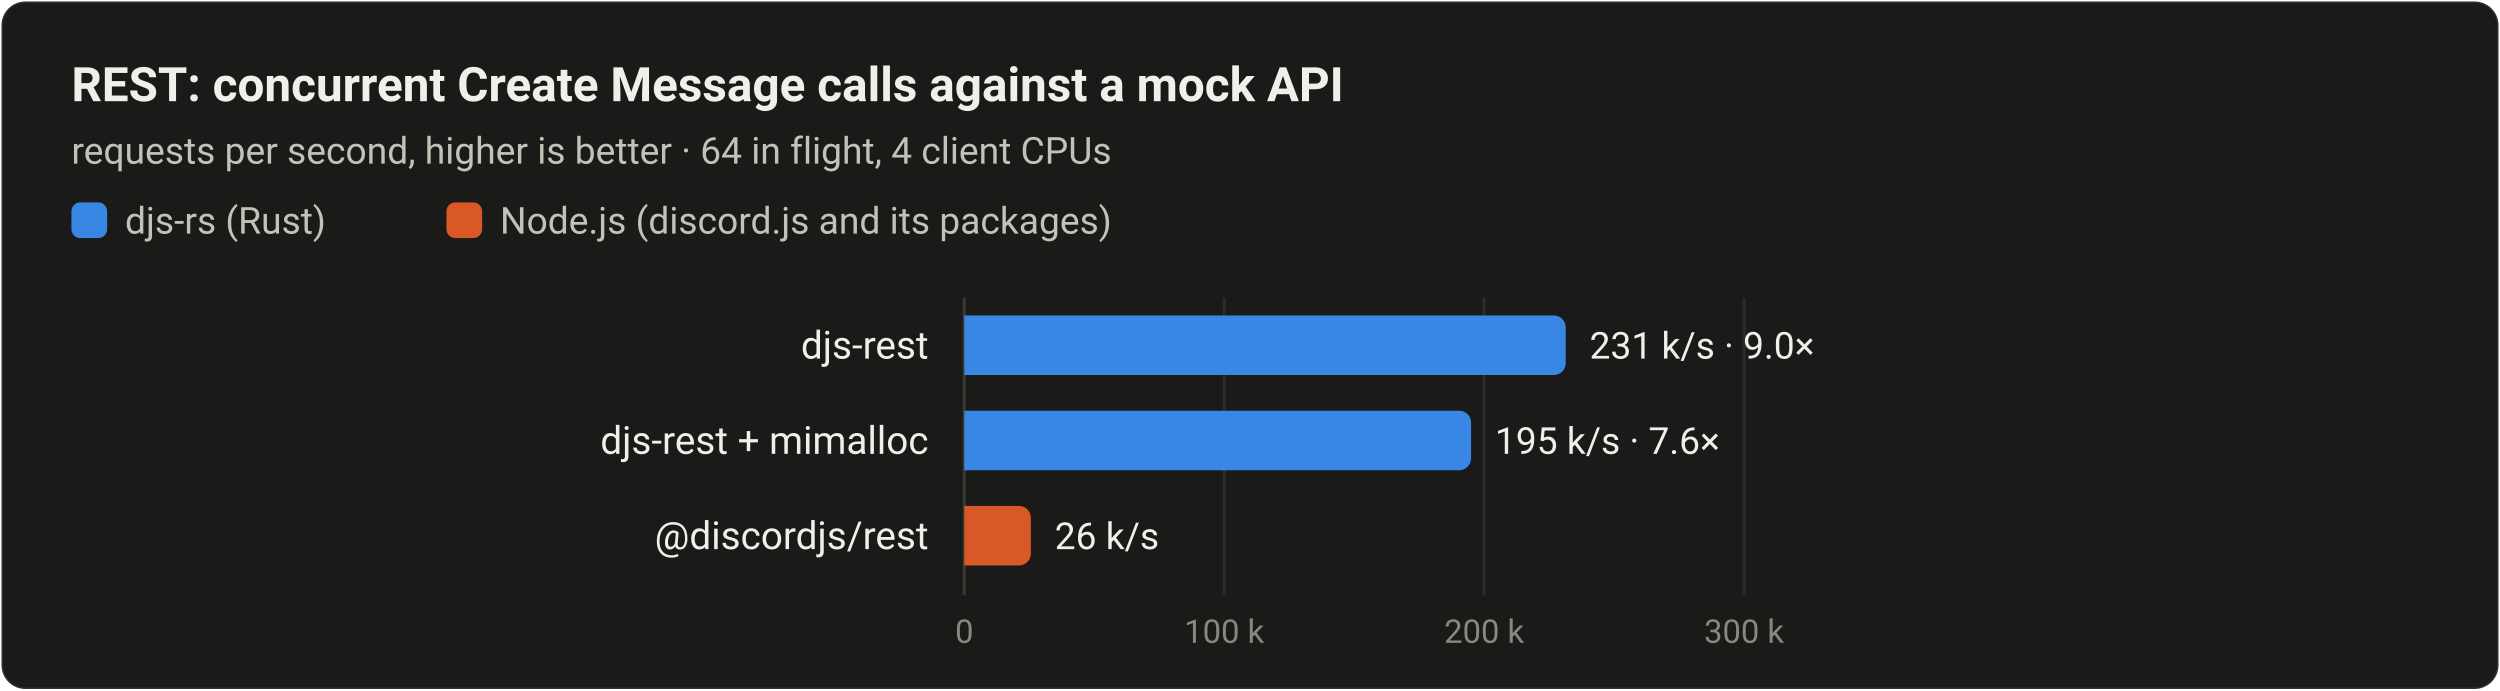
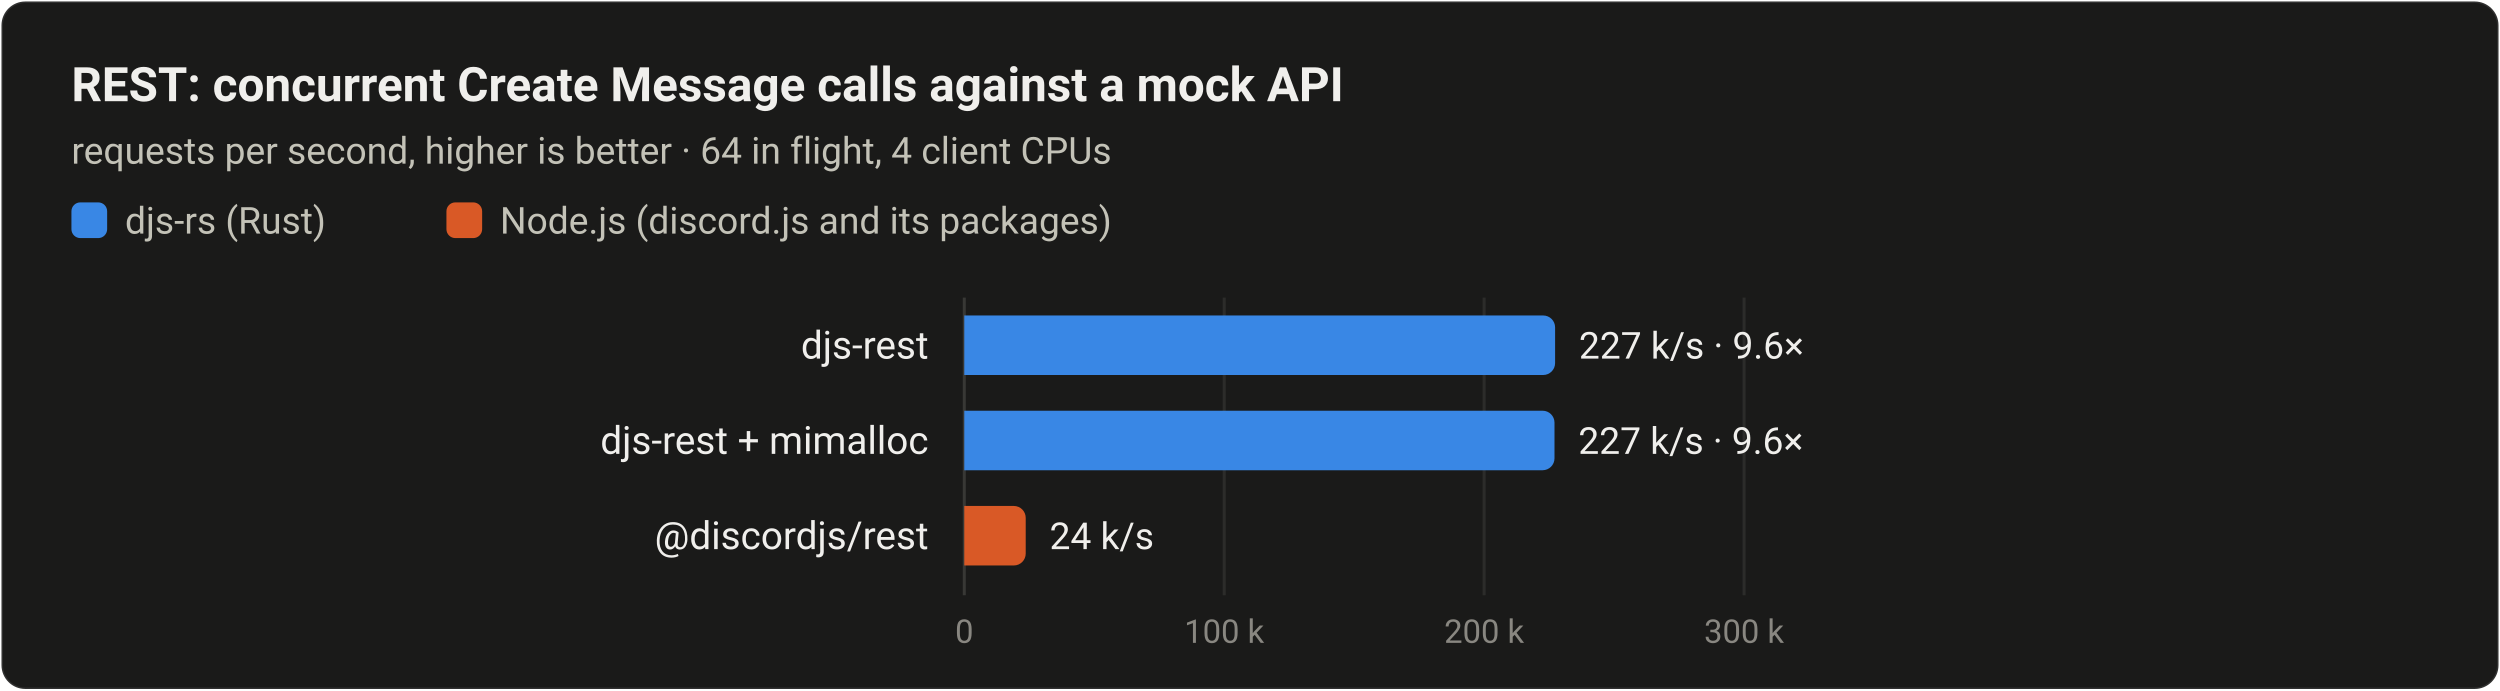
<svg xmlns="http://www.w3.org/2000/svg" width="840" height="232" viewBox="0 0 840 232" role="img" aria-labelledby="title desc" font-family="system-ui, -apple-system, &quot;Segoe UI&quot;, Roboto, sans-serif">
  <rect x="0.5" y="0.5" width="839" height="231" rx="8" fill="#1a1a19" stroke="rgba(255,255,255,0.10)" />
  <text x="24" y="34" font-size="16" font-weight="600" fill="#f0efec">REST: concurrent Create Message calls against a mock API</text>
  <text x="24" y="55" font-size="12.5" fill="#c3c2b7">requests per second, higher is better · 64 in flight, 4 client CPUs</text>
  <rect x="24" y="68" width="12" height="12" rx="3" fill="#3987e5" />
  <text x="42" y="78.5" font-size="12.5" fill="#c3c2b7">djs-rs (Rust)</text>
  <rect x="150" y="68" width="12" height="12" rx="3" fill="#d95926" />
  <text x="168" y="78.5" font-size="12.5" fill="#c3c2b7">Node.js (discord.js and its packages)</text>
  <line x1="324" y1="100" x2="324" y2="200" stroke="#383835" stroke-width="1" />
  <text x="324" y="216" font-size="11" text-anchor="middle" fill="#898781" style="font-variant-numeric: tabular-nums">0</text>
  <line x1="411.333" y1="100" x2="411.333" y2="200" stroke="#2c2c2a" stroke-width="1" />
  <text x="411.333" y="216" font-size="11" text-anchor="middle" fill="#898781" style="font-variant-numeric: tabular-nums">100 k</text>
  <line x1="498.667" y1="100" x2="498.667" y2="200" stroke="#2c2c2a" stroke-width="1" />
  <text x="498.667" y="216" font-size="11" text-anchor="middle" fill="#898781" style="font-variant-numeric: tabular-nums">200 k</text>
  <line x1="586" y1="100" x2="586" y2="200" stroke="#2c2c2a" stroke-width="1" />
  <text x="586" y="216" font-size="11" text-anchor="middle" fill="#898781" style="font-variant-numeric: tabular-nums">300 k</text>
  <text x="312" y="120.5" font-size="13" text-anchor="end" fill="#f0efec">djs-rest</text>
-   <path d="M324,106H522.083A4,4 0 0 1 526.083,110V122A4,4 0 0 1 522.083,126H324Z" fill="#3987e5" />
-   <text x="534.083" y="120.5" font-size="12.5" fill="#f0efec" style="font-variant-numeric: tabular-nums">231 k/s · 9.0×</text>
+   <path d="M324,106H518.513A4,4 0 0 1 522.513,110V122A4,4 0 0 1 518.513,126H324Z" fill="#3987e5" />
+   <text x="530.513" y="120.5" font-size="12.5" fill="#f0efec" style="font-variant-numeric: tabular-nums">227 k/s · 9.6×</text>
  <text x="312" y="152.5" font-size="13" text-anchor="end" fill="#f0efec">djs-rest + mimalloc</text>
-   <path d="M324,138H490.281A4,4 0 0 1 494.281,142V154A4,4 0 0 1 490.281,158H324Z" fill="#3987e5" />
-   <text x="502.281" y="152.5" font-size="12.5" fill="#f0efec" style="font-variant-numeric: tabular-nums">195 k/s · 7.6×</text>
+   <path d="M324,138H518.311A4,4 0 0 1 522.311,142V154A4,4 0 0 1 518.311,158H324Z" fill="#3987e5" />
+   <text x="530.311" y="152.5" font-size="12.5" fill="#f0efec" style="font-variant-numeric: tabular-nums">227 k/s · 9.6×</text>
  <text x="312" y="184.5" font-size="13" text-anchor="end" fill="#f0efec">@discordjs/rest</text>
-   <path d="M324,170H342.376A4,4 0 0 1 346.376,174V186A4,4 0 0 1 342.376,190H324Z" fill="#d95926" />
-   <text x="354.376" y="184.5" font-size="12.5" fill="#f0efec" style="font-variant-numeric: tabular-nums">26 k/s</text>
+   <path d="M324,170H340.64A4,4 0 0 1 344.64,174V186A4,4 0 0 1 340.64,190H324Z" fill="#d95926" />
+   <text x="352.64" y="184.5" font-size="12.5" fill="#f0efec" style="font-variant-numeric: tabular-nums">24 k/s</text>
</svg>
